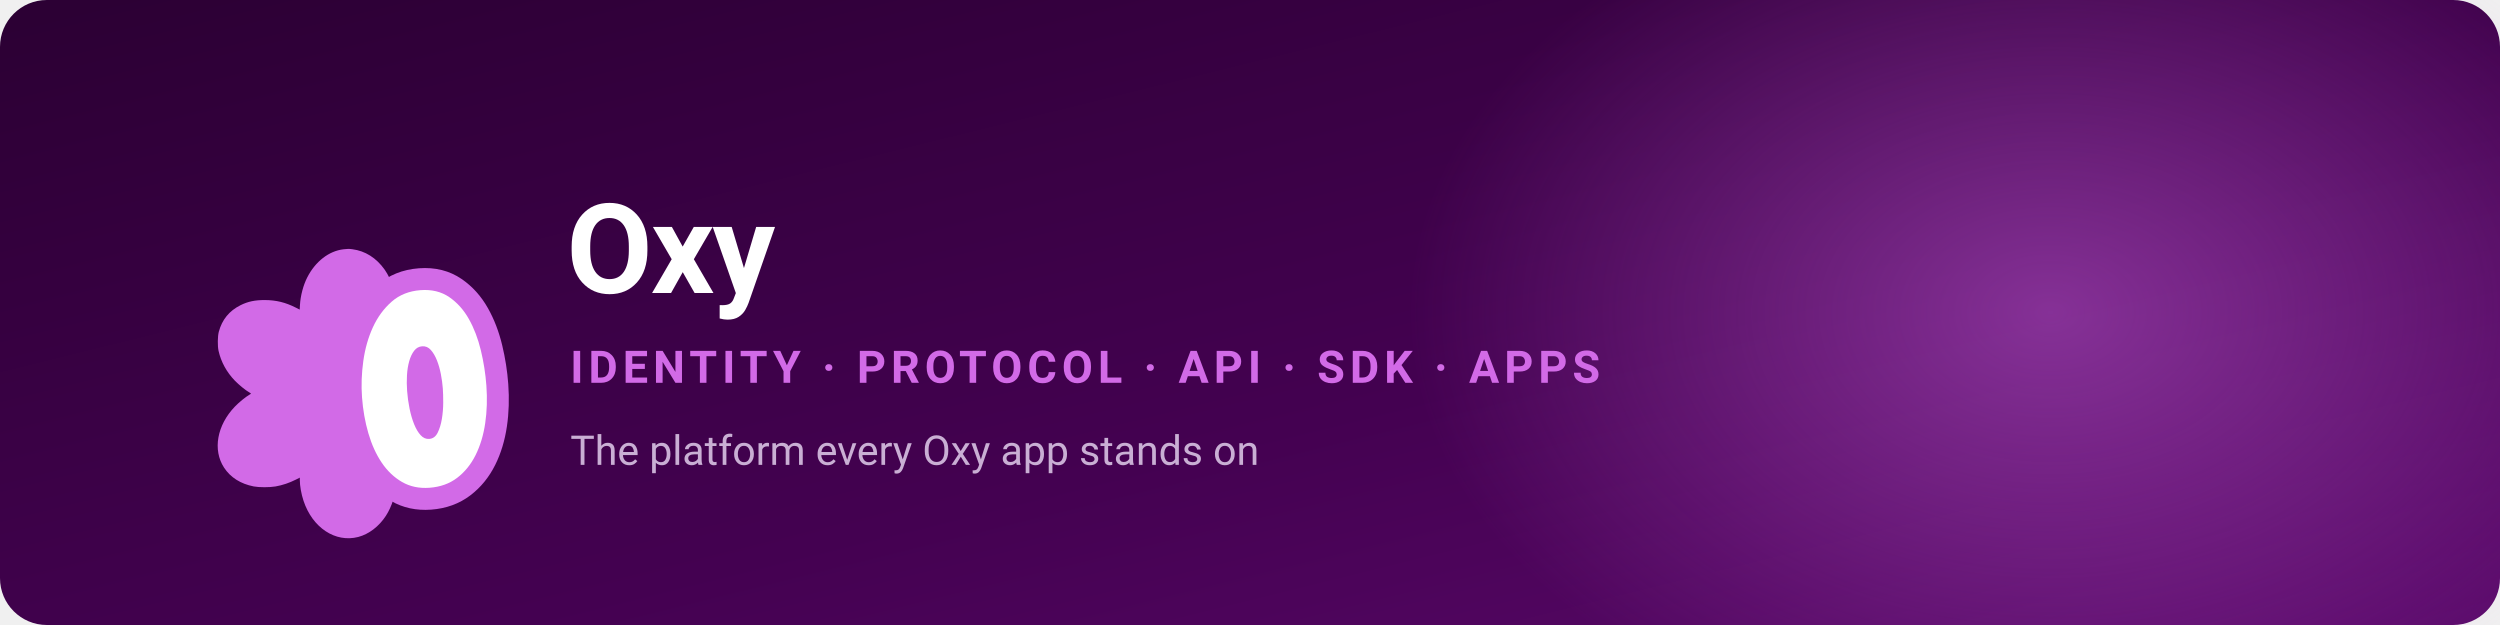
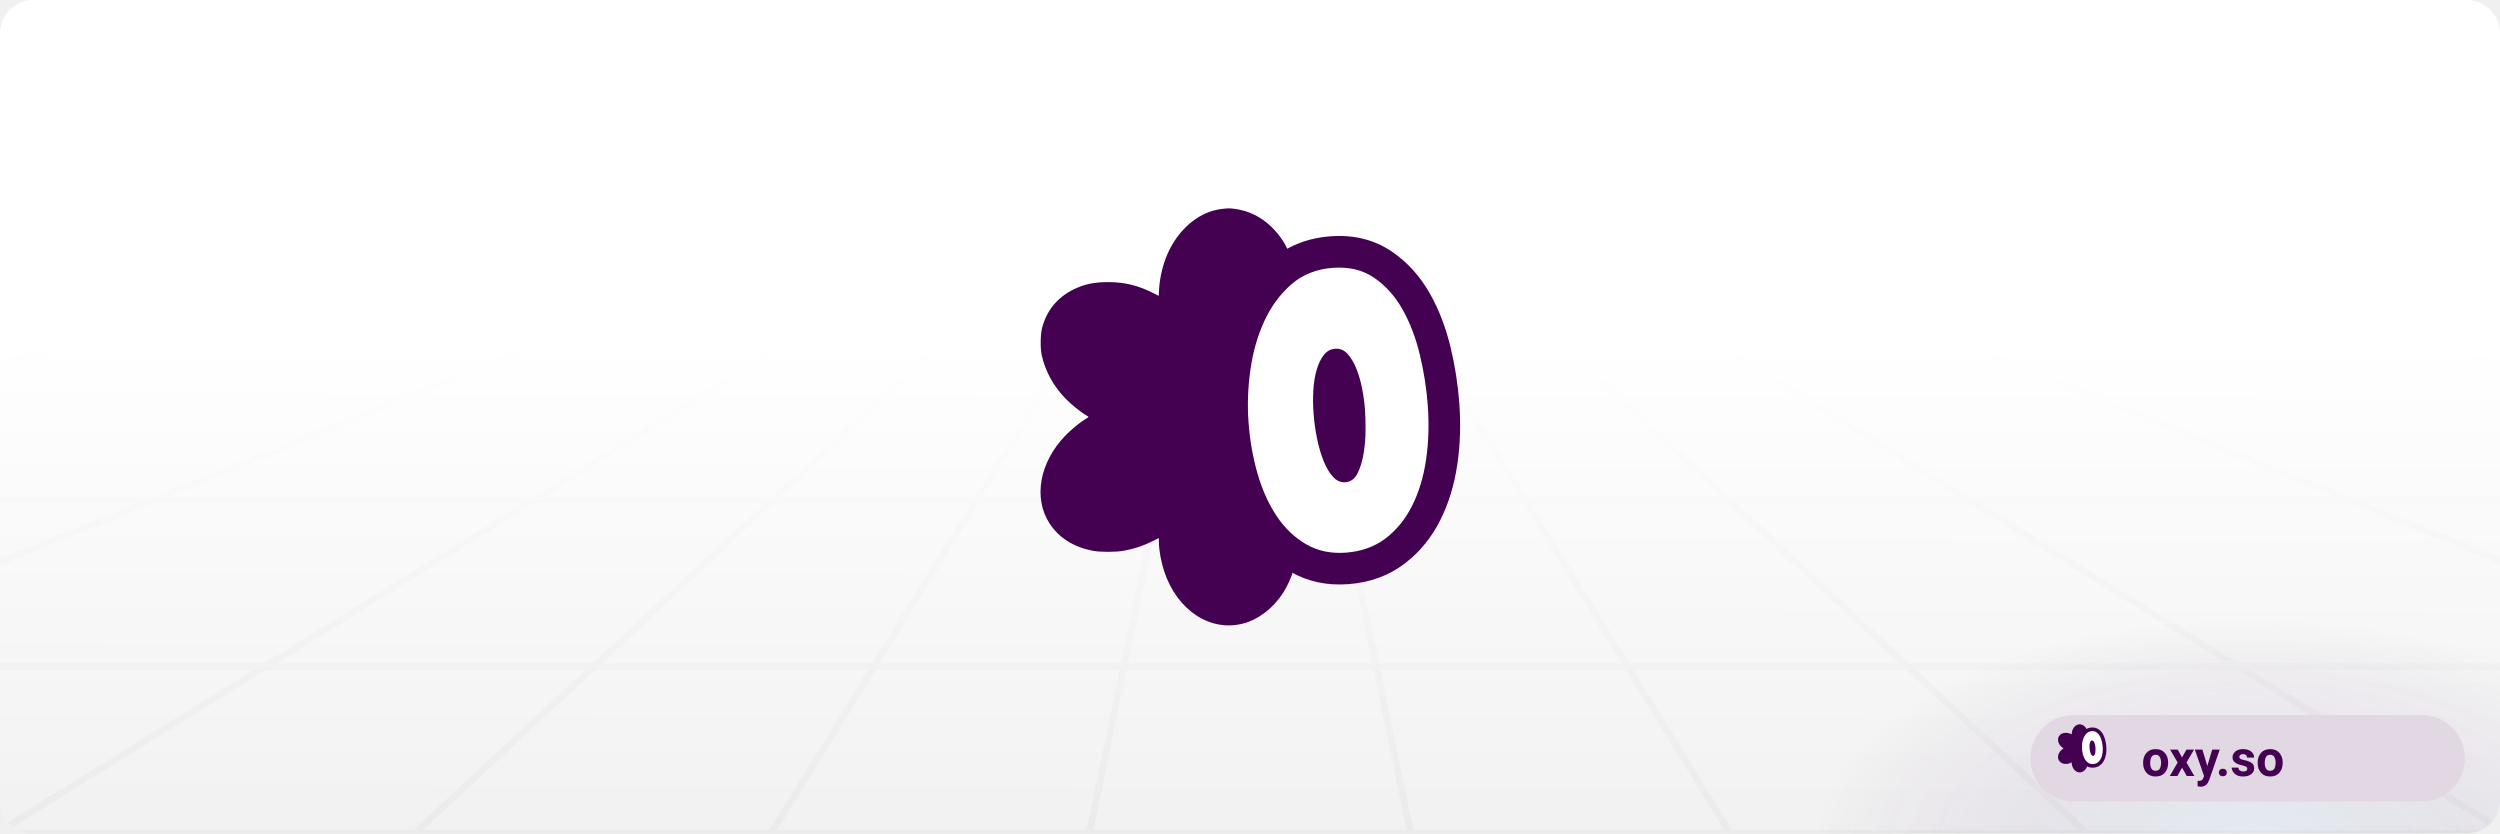
- <svg xmlns="http://www.w3.org/2000/svg" width="1280" height="320" viewBox="0 0 1280 320" role="img" aria-label="Oxy platform">
-   <defs>
-     <linearGradient id="fondo" x1="0" y1="0" x2="1" y2="1">
-       <stop offset="0%" stop-color="#2B0033" />
-       <stop offset="60%" stop-color="#440151" />
-       <stop offset="100%" stop-color="#5B0A6B" />
-     </linearGradient>
-     <radialGradient id="halo" cx="50%" cy="50%" r="50%">
-       <stop offset="0%" stop-color="#D26AE7" stop-opacity=".45" />
-       <stop offset="100%" stop-color="#D26AE7" stop-opacity="0" />
-     </radialGradient>
-     <style>
- @keyframes respira { 0%,100% { opacity:.55 } 50% { opacity:1 } }
- .halo { animation: respira 9s ease-in-out infinite; }
- </style>
-   </defs>
-   <rect width="1280" height="320" rx="24" fill="url(#fondo)" />
-   <ellipse class="halo" cx="1050" cy="160" rx="330" ry="230" fill="url(#halo)" />
-   <g transform="translate(96 84) scale(0.1535)">
+ <svg xmlns="http://www.w3.org/2000/svg" width="1500" height="500" viewBox="0 0 1500 500" fill="none">
+   <g clip-path="url(#clip0)">
+     <rect width="1500" height="500" />
+     <path d="M1 498L751 33L1501 498" stroke="#E9E9E9" stroke-width="4" stroke-linecap="round" />
+     <path d="M-397 498L751 33L1899 498" stroke="#E9E9E9" stroke-width="4" stroke-linecap="round" />
+     <path d="M-1136 498L751 33L2638 498" stroke="#E9E9E9" stroke-width="4" stroke-linecap="round" />
+     <path d="M251 498L750.5 33L1250 498" stroke="#E9E9E9" stroke-width="4" stroke-linecap="round" />
+     <path d="M464 498L750.474 33L1036.95 498" stroke="#E9E9E9" stroke-width="4" stroke-linecap="round" />
+     <path d="M654 498L750 33L846 498" stroke="#E9E9E9" stroke-width="4" stroke-linecap="round" />
+     <path class="line-100" d="M-128 500C1267.6 500 1624.83 500 1629 500" stroke="#E9E9E9" stroke-width="4" />
+     <path class="line-100" d="M-128 400C1267.6 400 1624.83 400 1629 400" stroke="#E9E9E9" stroke-width="4" />
+     <path class="line-75" d="M-128 300C1267.6 300 1624.83 300 1629 300" stroke="#E9E9E9" stroke-width="4" />
+     <path class="line-75" d="M-128 225C1267.6 225 1624.83 225 1629 225" stroke="#E9E9E9" stroke-width="4" />
+     <path class="line-50" d="M-128 175C1267.6 175 1624.83 175 1629 175" stroke="#E9E9E9" stroke-width="4" />
+     <rect width="1501" height="500" fill="url(#paint0_linear)" />
+     <ellipse opacity="0.58" cx="1350" cy="512" rx="262" ry="141" class="opacity-pulse" fill="url(#paint1_radial_14_2)" />
+     <rect x="1218.2" y="429" width="260.8" height="52" rx="26" fill="white" fill-opacity="0.95" />
+     <rect x="1218.2" y="429" width="260.8" height="52" rx="26" fill="#440151" fill-opacity="0.15" />
+     <text fill="#440151" xml:space="preserve" style="white-space: pre" font-family="-apple-system, BlinkMacSystemFont, 'Segoe UI', Roboto, Helvetica, Arial, sans-serif" font-size="30" font-weight="600" letter-spacing="0em">
+       <tspan x="1284.9" y="465.60">oxy.so</tspan>
+     </text>
+     <g transform="translate(1234.2 434.0) scale(0.02992)">
+       <g transform="translate(-80.58 -263.58)">
+         <defs>
+           <clipPath id="oxyBoton">
+             <path d="M0 0h1427v1151H0z" />
+           </clipPath>
+         </defs>
+         <path d="M520.434 284.25c-48.734 5.574-93.898 40.73-120.91 93.609-13.574 26.727-22.578 60.883-24.438 92.324l-.855 15.293-12.293-6.289c-34.871-17.723-66.168-25.441-103.758-25.582-33.156-.145-56.594 4.859-81.316 17.148-37.73 18.867-61.598 48.164-72.461 88.609-4 15.004-4.43 47.305-.855 63.598 8.289 36.871 26.727 70.742 54.309 99.469 13.719 14.148 36.016 32.301 48.02 39.016 3.145 1.859 5.859 3.715 5.859 4.145 0 .43-2.574 2.289-5.719 4.145-12.289 7.004-34.297 25.012-47.875 39.16-59.883 62.168-74.602 144.773-36.301 203.512 21.438 32.871 55.309 54.309 99.184 62.883 17.578 3.43 53.449 3.43 72.742 0 23.727-4.289 45.449-11.574 67.887-22.867l13.004-6.574v8.289c0 19.152 4.859 46.449 12.293 68.887 29.727 90.035 106.328 140.629 182.645 120.762 35.445-9.289 69.316-35.156 92.324-70.742 19.723-30.582 33.016-72.602 35.301-111.758l.859-15.152 12.719 6.434c36.016 18.008 66.742 25.438 105.473 25.297 36.156-.145 62.598-6.863 90.75-23.297 14.719-8.574 36.301-29.871 44.875-44.16 14.008-23.297 19.008-41.875 19.152-70.316.141-29.152-3.859-46.16-17.578-75.316-16.578-35.016-49.023-71.172-83.18-92.324-5.285-3.285-9.719-6.289-9.719-6.715 0-.43 4.434-3.43 9.719-6.719 24.152-15.004 52.453-42.445 68.172-66.168 25.438-38.16 36.871-79.32 32.301-116.621-7.719-62.168-52.023-106.758-119.48-120.051-19.008-3.855-54.879-3.57-75.746.574-21.723 4.285-39.73 10.289-60.309 20.293l-17.578 8.434v-8.148c0-40.301-16.578-91.895-40.16-125.336-27.727-39.016-64.883-62.453-107.617-67.887-12.719-1.57-14.148-1.57-29.438.145zm0 0" fill="#440151" />
+         <g clip-path="url(#oxyBoton)" transform="translate(465 188)">
+           <path d="M347.553 964.677c-49.27 3.621-93.691-5.957-133.258-28.734-36.379-20.941-67.094-49.977-92.145-87.105-23.004-34.09-41.059-73.633-54.164-118.633-12.414-42.617-20.359-87.602-23.84-134.949-3.277-44.582-1.684-90.027 4.781-136.344 6.738-48.277 19.414-92.664 38.023-133.156 19.957-43.418 46.867-79.98 80.73-109.688 38.34-33.637 84.801-52.461 139.383-56.469 54.18-3.984 101.57 7.918 142.18 35.699 35.922 24.574 65.297 57.184 88.133 97.82 20.57 36.609 36.332 77.668 47.285 123.18 10.301 42.797 17.043 85.887 20.23 129.258 3.621 49.27 2.117 96.441-4.516 141.523-6.984 47.473-19.988 90.266-39.008 128.375-20.594 41.273-48.125 75.051-82.586 101.336-36.992 28.211-80.738 44.176-131.23 47.887zm-10.727-145.918c21.562-1.586 39.305-7.688 53.227-18.305 16.453-12.551 29.918-29.328 40.402-50.332 12.062-24.168 20.449-52.281 25.168-84.34 5.066-34.449 6.184-70.949 3.352-109.5-2.605-35.438-8.125-70.688-16.562-105.75-7.789-32.348-18.652-60.93-32.59-85.742-11.676-20.777-26.074-37.023-43.195-48.738-12.43-8.504-28.711-12.016-48.84-10.535-21.977 1.613-39.852 8.461-53.617 20.535-18.242 16.004-33 36.273-44.273 60.805-12.617 27.453-21.305 58.215-26.062 92.281-5.027 36.035-6.285 71.164-3.77 105.395 2.727 37.094 8.859 72.012 18.395 104.754 8.844 30.359 20.504 56.266 34.977 77.719 12.422 18.41 27.039 32.457 43.848 42.133 13.621 7.84 30.137 11.047 49.543 9.621zm-13.77-326.008c5.336-.391 10.48-1.961 15.434-4.703 4.352-2.41 7.855-5.328 10.512-8.75-1.223 1.574-2.566 4.922-4.031 10.051-2.562 8.949-4.184 19.379-4.863 31.297-.809 14.156-.688 28.371.363 42.645 1.219 16.59 3.504 33.113 6.863 49.57 3.086 15.129 6.902 28.312 11.445 39.551 2.898 7.16 5.488 11.98 7.777 14.461-2.855-3.094-6.648-5.668-11.387-7.719-6.246-2.707-12.676-3.816-19.281-3.328-7.824.574-15.047 3.297-21.668 8.172-4.828 3.555-8.27 7.398-10.32 11.535 3.176-6.398 5.637-14.891 7.387-25.469 2.297-13.863 3.461-28.156 3.492-42.883.039-16.836-.332-30.527-1.105-41.07-.91-12.371-2.703-25.539-5.379-39.496-2.348-12.23-5.453-23.223-9.316-32.977-2.395-6.035-4.746-10.355-7.062-12.961 3.27 3.68 7.539 6.645 12.809 8.887 6.059 2.578 12.172 3.641 18.332 3.188zm-10.723-145.918c17.422-1.281 33.98 1.418 49.684 8.102 14.906 6.344 28.008 15.871 39.297 28.586 13.73 15.457 24.957 34.191 33.68 56.207 7.254 18.297 12.918 38.07 16.992 59.328 3.746 19.527 6.281 38.305 7.605 56.332 1.047 14.223 1.547 31.598 1.5 52.121-.051 22.637-1.871 44.785-5.453 66.445-4.129 24.941-11.016 47.137-20.656 66.582-8.461 17.059-19.801 30.824-34.027 41.293-16.02 11.789-34.133 18.43-54.34 19.914-17.301 1.27-33.828-1.504-49.574-8.32-14.238-6.164-26.934-15.301-38.09-27.406-14.316-15.543-26.254-35.121-35.809-58.742-7.902-19.543-14.293-41.266-19.168-65.172-4.605-22.574-7.746-45.27-9.426-68.086-1.516-20.629-1.688-41.199-.516-61.715 1.301-22.754 4.723-43.82 10.27-63.203 6.637-23.199 16.324-43.016 29.062-59.445 9.637-12.43 21.047-22.293 34.238-29.598 13.789-7.637 28.699-12.047 44.73-13.223zm0 0" fill="#440151" />
+           <path d="M342.19 891.704c-34.344 2.531-64.812-3.855-91.406-19.156-26.594-15.312-49.262-36.852-68-64.625-18.73-27.781-33.586-60.504-44.562-98.172-10.969-37.676-18.004-77.625-21.109-119.844-2.895-39.406-1.469-79.695 4.281-120.875 5.75-41.176 16.426-78.75 32.031-112.719 15.613-33.977 36.445-62.395 62.5-85.25 26.051-22.852 58.219-35.688 96.5-38.5 37.145-2.727 68.977 4.98 95.5 23.125 26.52 18.137 48.406 42.562 65.656 73.281 17.258 30.711 30.57 65.531 39.938 104.469 9.375 38.93 15.508 78.094 18.406 117.5 3.227 43.906 1.914 85.746-3.938 125.516-5.844 39.762-16.539 75.211-32.078 106.344-15.543 31.137-36.043 56.414-61.5 75.828-25.449 19.406-56.188 30.43-92.219 33.078zm-24.5-471.891c-10.699.781-19.539 5.672-26.516 14.672-6.98 8.992-12.496 20.57-16.547 34.734-4.043 14.168-6.562 29.922-7.562 47.266-.992 17.336-.844 34.73.438 52.188 1.445 19.699 4.16 39.305 8.141 58.812 3.988 19.512 9.094 36.965 15.312 52.359 6.227 15.398 13.492 27.602 21.797 36.609 8.301 9 17.801 13.109 28.5 12.328 12.383-.914 21.781-7.832 28.188-20.75 6.406-12.914 11.078-28.254 14.016-46.016 2.945-17.758 4.441-35.977 4.484-54.656.039-18.688-.398-34.219-1.312-46.594-1.117-15.195-3.281-31.172-6.5-47.922-3.211-16.75-7.594-32.133-13.156-46.156-5.555-14.02-12.34-25.547-20.359-34.578-8.023-9.031-17.664-13.129-28.922-12.297z" fill="#FFFFFF" />
+         </g>
+       </g>
+     </g>
+   </g>
+   <g transform="translate(598.20 51.66) scale(0.25926)">
    <defs>
-       <clipPath id="lc">
+       <clipPath id="oxyMarca">
        <path d="M0 0h1427v1151H0z" />
      </clipPath>
    </defs>
-     <path d="M520.434 284.25c-48.734 5.574-93.898 40.73-120.91 93.609-13.574 26.727-22.578 60.883-24.438 92.324l-.855 15.293-12.293-6.289c-34.871-17.723-66.168-25.441-103.758-25.582-33.156-.145-56.594 4.859-81.316 17.148-37.73 18.867-61.598 48.164-72.461 88.609-4 15.004-4.43 47.305-.855 63.598 8.289 36.871 26.727 70.742 54.309 99.469 13.719 14.148 36.016 32.301 48.02 39.016 3.145 1.859 5.859 3.715 5.859 4.145 0 .43-2.574 2.289-5.719 4.145-12.289 7.004-34.297 25.012-47.875 39.16-59.883 62.168-74.602 144.773-36.301 203.512 21.438 32.871 55.309 54.309 99.184 62.883 17.578 3.43 53.449 3.43 72.742 0 23.727-4.289 45.449-11.574 67.887-22.867l13.004-6.574v8.289c0 19.152 4.859 46.449 12.293 68.887 29.727 90.035 106.328 140.629 182.645 120.762 35.445-9.289 69.316-35.156 92.324-70.742 19.723-30.582 33.016-72.602 35.301-111.758l.859-15.152 12.719 6.434c36.016 18.008 66.742 25.438 105.473 25.297 36.156-.145 62.598-6.863 90.75-23.297 14.719-8.574 36.301-29.871 44.875-44.16 14.008-23.297 19.008-41.875 19.152-70.316.141-29.152-3.859-46.16-17.578-75.316-16.578-35.016-49.023-71.172-83.18-92.324-5.285-3.285-9.719-6.289-9.719-6.715 0-.43 4.434-3.43 9.719-6.719 24.152-15.004 52.453-42.445 68.172-66.168 25.438-38.16 36.871-79.32 32.301-116.621-7.719-62.168-52.023-106.758-119.48-120.051-19.008-3.855-54.879-3.57-75.746.574-21.723 4.285-39.73 10.289-60.309 20.293l-17.578 8.434v-8.148c0-40.301-16.578-91.895-40.16-125.336-27.727-39.016-64.883-62.453-107.617-67.887-12.719-1.57-14.148-1.57-29.438.145zm0 0" fill="#D26AE7" />
-     <g clip-path="url(#lc)" transform="translate(465 188)">
-       <path d="M347.553 964.677c-49.27 3.621-93.691-5.957-133.258-28.734-36.379-20.941-67.094-49.977-92.145-87.105-23.004-34.09-41.059-73.633-54.164-118.633-12.414-42.617-20.359-87.602-23.84-134.949-3.277-44.582-1.684-90.027 4.781-136.344 6.738-48.277 19.414-92.664 38.023-133.156 19.957-43.418 46.867-79.98 80.73-109.688 38.34-33.637 84.801-52.461 139.383-56.469 54.18-3.984 101.57 7.918 142.18 35.699 35.922 24.574 65.297 57.184 88.133 97.82 20.57 36.609 36.332 77.668 47.285 123.18 10.301 42.797 17.043 85.887 20.23 129.258 3.621 49.27 2.117 96.441-4.516 141.523-6.984 47.473-19.988 90.266-39.008 128.375-20.594 41.273-48.125 75.051-82.586 101.336-36.992 28.211-80.738 44.176-131.23 47.887zm-10.727-145.918c21.562-1.586 39.305-7.688 53.227-18.305 16.453-12.551 29.918-29.328 40.402-50.332 12.062-24.168 20.449-52.281 25.168-84.34 5.066-34.449 6.184-70.949 3.352-109.5-2.605-35.438-8.125-70.688-16.562-105.75-7.789-32.348-18.652-60.93-32.59-85.742-11.676-20.777-26.074-37.023-43.195-48.738-12.43-8.504-28.711-12.016-48.84-10.535-21.977 1.613-39.852 8.461-53.617 20.535-18.242 16.004-33 36.273-44.273 60.805-12.617 27.453-21.305 58.215-26.062 92.281-5.027 36.035-6.285 71.164-3.77 105.395 2.727 37.094 8.859 72.012 18.395 104.754 8.844 30.359 20.504 56.266 34.977 77.719 12.422 18.41 27.039 32.457 43.848 42.133 13.621 7.84 30.137 11.047 49.543 9.621zm-13.77-326.008c5.336-.391 10.48-1.961 15.434-4.703 4.352-2.41 7.855-5.328 10.512-8.75-1.223 1.574-2.566 4.922-4.031 10.051-2.562 8.949-4.184 19.379-4.863 31.297-.809 14.156-.688 28.371.363 42.645 1.219 16.59 3.504 33.113 6.863 49.57 3.086 15.129 6.902 28.312 11.445 39.551 2.898 7.16 5.488 11.98 7.777 14.461-2.855-3.094-6.648-5.668-11.387-7.719-6.246-2.707-12.676-3.816-19.281-3.328-7.824.574-15.047 3.297-21.668 8.172-4.828 3.555-8.27 7.398-10.32 11.535 3.176-6.398 5.637-14.891 7.387-25.469 2.297-13.863 3.461-28.156 3.492-42.883.039-16.836-.332-30.527-1.105-41.07-.91-12.371-2.703-25.539-5.379-39.496-2.348-12.23-5.453-23.223-9.316-32.977-2.395-6.035-4.746-10.355-7.062-12.961 3.27 3.68 7.539 6.645 12.809 8.887 6.059 2.578 12.172 3.641 18.332 3.188zm-10.723-145.918c17.422-1.281 33.98 1.418 49.684 8.102 14.906 6.344 28.008 15.871 39.297 28.586 13.73 15.457 24.957 34.191 33.68 56.207 7.254 18.297 12.918 38.07 16.992 59.328 3.746 19.527 6.281 38.305 7.605 56.332 1.047 14.223 1.547 31.598 1.5 52.121-.051 22.637-1.871 44.785-5.453 66.445-4.129 24.941-11.016 47.137-20.656 66.582-8.461 17.059-19.801 30.824-34.027 41.293-16.02 11.789-34.133 18.43-54.34 19.914-17.301 1.27-33.828-1.504-49.574-8.32-14.238-6.164-26.934-15.301-38.09-27.406-14.316-15.543-26.254-35.121-35.809-58.742-7.902-19.543-14.293-41.266-19.168-65.172-4.605-22.574-7.746-45.27-9.426-68.086-1.516-20.629-1.688-41.199-.516-61.715 1.301-22.754 4.723-43.82 10.27-63.203 6.637-23.199 16.324-43.016 29.062-59.445 9.637-12.43 21.047-22.293 34.238-29.598 13.789-7.637 28.699-12.047 44.73-13.223zm0 0" fill="#D26AE7" />
+     <path d="M520.434 284.25c-48.734 5.574-93.898 40.73-120.91 93.609-13.574 26.727-22.578 60.883-24.438 92.324l-.855 15.293-12.293-6.289c-34.871-17.723-66.168-25.441-103.758-25.582-33.156-.145-56.594 4.859-81.316 17.148-37.73 18.867-61.598 48.164-72.461 88.609-4 15.004-4.43 47.305-.855 63.598 8.289 36.871 26.727 70.742 54.309 99.469 13.719 14.148 36.016 32.301 48.02 39.016 3.145 1.859 5.859 3.715 5.859 4.145 0 .43-2.574 2.289-5.719 4.145-12.289 7.004-34.297 25.012-47.875 39.16-59.883 62.168-74.602 144.773-36.301 203.512 21.438 32.871 55.309 54.309 99.184 62.883 17.578 3.43 53.449 3.43 72.742 0 23.727-4.289 45.449-11.574 67.887-22.867l13.004-6.574v8.289c0 19.152 4.859 46.449 12.293 68.887 29.727 90.035 106.328 140.629 182.645 120.762 35.445-9.289 69.316-35.156 92.324-70.742 19.723-30.582 33.016-72.602 35.301-111.758l.859-15.152 12.719 6.434c36.016 18.008 66.742 25.438 105.473 25.297 36.156-.145 62.598-6.863 90.75-23.297 14.719-8.574 36.301-29.871 44.875-44.16 14.008-23.297 19.008-41.875 19.152-70.316.141-29.152-3.859-46.16-17.578-75.316-16.578-35.016-49.023-71.172-83.18-92.324-5.285-3.285-9.719-6.289-9.719-6.715 0-.43 4.434-3.43 9.719-6.719 24.152-15.004 52.453-42.445 68.172-66.168 25.438-38.16 36.871-79.32 32.301-116.621-7.719-62.168-52.023-106.758-119.48-120.051-19.008-3.855-54.879-3.57-75.746.574-21.723 4.285-39.73 10.289-60.309 20.293l-17.578 8.434v-8.148c0-40.301-16.578-91.895-40.16-125.336-27.727-39.016-64.883-62.453-107.617-67.887-12.719-1.57-14.148-1.57-29.438.145zm0 0" fill="#440151" />
+     <g clip-path="url(#oxyMarca)" transform="translate(465 188)">
+       <path d="M347.553 964.677c-49.27 3.621-93.691-5.957-133.258-28.734-36.379-20.941-67.094-49.977-92.145-87.105-23.004-34.09-41.059-73.633-54.164-118.633-12.414-42.617-20.359-87.602-23.84-134.949-3.277-44.582-1.684-90.027 4.781-136.344 6.738-48.277 19.414-92.664 38.023-133.156 19.957-43.418 46.867-79.98 80.73-109.688 38.34-33.637 84.801-52.461 139.383-56.469 54.18-3.984 101.57 7.918 142.18 35.699 35.922 24.574 65.297 57.184 88.133 97.82 20.57 36.609 36.332 77.668 47.285 123.18 10.301 42.797 17.043 85.887 20.23 129.258 3.621 49.27 2.117 96.441-4.516 141.523-6.984 47.473-19.988 90.266-39.008 128.375-20.594 41.273-48.125 75.051-82.586 101.336-36.992 28.211-80.738 44.176-131.23 47.887zm-10.727-145.918c21.562-1.586 39.305-7.688 53.227-18.305 16.453-12.551 29.918-29.328 40.402-50.332 12.062-24.168 20.449-52.281 25.168-84.34 5.066-34.449 6.184-70.949 3.352-109.5-2.605-35.438-8.125-70.688-16.562-105.75-7.789-32.348-18.652-60.93-32.59-85.742-11.676-20.777-26.074-37.023-43.195-48.738-12.43-8.504-28.711-12.016-48.84-10.535-21.977 1.613-39.852 8.461-53.617 20.535-18.242 16.004-33 36.273-44.273 60.805-12.617 27.453-21.305 58.215-26.062 92.281-5.027 36.035-6.285 71.164-3.77 105.395 2.727 37.094 8.859 72.012 18.395 104.754 8.844 30.359 20.504 56.266 34.977 77.719 12.422 18.41 27.039 32.457 43.848 42.133 13.621 7.84 30.137 11.047 49.543 9.621zm-13.77-326.008c5.336-.391 10.48-1.961 15.434-4.703 4.352-2.41 7.855-5.328 10.512-8.75-1.223 1.574-2.566 4.922-4.031 10.051-2.562 8.949-4.184 19.379-4.863 31.297-.809 14.156-.688 28.371.363 42.645 1.219 16.59 3.504 33.113 6.863 49.57 3.086 15.129 6.902 28.312 11.445 39.551 2.898 7.16 5.488 11.98 7.777 14.461-2.855-3.094-6.648-5.668-11.387-7.719-6.246-2.707-12.676-3.816-19.281-3.328-7.824.574-15.047 3.297-21.668 8.172-4.828 3.555-8.27 7.398-10.32 11.535 3.176-6.398 5.637-14.891 7.387-25.469 2.297-13.863 3.461-28.156 3.492-42.883.039-16.836-.332-30.527-1.105-41.07-.91-12.371-2.703-25.539-5.379-39.496-2.348-12.23-5.453-23.223-9.316-32.977-2.395-6.035-4.746-10.355-7.062-12.961 3.27 3.68 7.539 6.645 12.809 8.887 6.059 2.578 12.172 3.641 18.332 3.188zm-10.723-145.918c17.422-1.281 33.98 1.418 49.684 8.102 14.906 6.344 28.008 15.871 39.297 28.586 13.73 15.457 24.957 34.191 33.68 56.207 7.254 18.297 12.918 38.07 16.992 59.328 3.746 19.527 6.281 38.305 7.605 56.332 1.047 14.223 1.547 31.598 1.5 52.121-.051 22.637-1.871 44.785-5.453 66.445-4.129 24.941-11.016 47.137-20.656 66.582-8.461 17.059-19.801 30.824-34.027 41.293-16.02 11.789-34.133 18.43-54.34 19.914-17.301 1.27-33.828-1.504-49.574-8.32-14.238-6.164-26.934-15.301-38.09-27.406-14.316-15.543-26.254-35.121-35.809-58.742-7.902-19.543-14.293-41.266-19.168-65.172-4.605-22.574-7.746-45.27-9.426-68.086-1.516-20.629-1.688-41.199-.516-61.715 1.301-22.754 4.723-43.82 10.27-63.203 6.637-23.199 16.324-43.016 29.062-59.445 9.637-12.43 21.047-22.293 34.238-29.598 13.789-7.637 28.699-12.047 44.73-13.223zm0 0" fill="#440151" />
      <path d="M342.19 891.704c-34.344 2.531-64.812-3.855-91.406-19.156-26.594-15.312-49.262-36.852-68-64.625-18.73-27.781-33.586-60.504-44.562-98.172-10.969-37.676-18.004-77.625-21.109-119.844-2.895-39.406-1.469-79.695 4.281-120.875 5.75-41.176 16.426-78.75 32.031-112.719 15.613-33.977 36.445-62.395 62.5-85.25 26.051-22.852 58.219-35.688 96.5-38.5 37.145-2.727 68.977 4.98 95.5 23.125 26.52 18.137 48.406 42.562 65.656 73.281 17.258 30.711 30.57 65.531 39.938 104.469 9.375 38.93 15.508 78.094 18.406 117.5 3.227 43.906 1.914 85.746-3.938 125.516-5.844 39.762-16.539 75.211-32.078 106.344-15.543 31.137-36.043 56.414-61.5 75.828-25.449 19.406-56.188 30.43-92.219 33.078zm-24.5-471.891c-10.699.781-19.539 5.672-26.516 14.672-6.98 8.992-12.496 20.57-16.547 34.734-4.043 14.168-6.562 29.922-7.562 47.266-.992 17.336-.844 34.73.438 52.188 1.445 19.699 4.16 39.305 8.141 58.812 3.988 19.512 9.094 36.965 15.312 52.359 6.227 15.398 13.492 27.602 21.797 36.609 8.301 9 17.801 13.109 28.5 12.328 12.383-.914 21.781-7.832 28.188-20.75 6.406-12.914 11.078-28.254 14.016-46.016 2.945-17.758 4.441-35.977 4.484-54.656.039-18.688-.398-34.219-1.312-46.594-1.117-15.195-3.281-31.172-6.5-47.922-3.211-16.75-7.594-32.133-13.156-46.156-5.555-14.02-12.34-25.547-20.359-34.578-8.023-9.031-17.664-13.129-28.922-12.297z" fill="#FFFFFF" />
    </g>
  </g>
-   <text x="290" y="150" fill="#FFFFFF" font-family="-apple-system, BlinkMacSystemFont, 'Segoe UI', Roboto, Helvetica, Arial, sans-serif" font-size="64" font-weight="700" letter-spacing="-1">Oxy</text>
-   <text x="292" y="196" fill="#D26AE7" font-family="-apple-system, BlinkMacSystemFont, 'Segoe UI', Roboto, Helvetica, Arial, sans-serif" font-size="23" font-weight="600" letter-spacing="2.6">IDENTITY · PROTOCOL · API · SDK · APPS</text>
-   <text x="292" y="238" fill="#C9AFD4" font-family="-apple-system, BlinkMacSystemFont, 'Segoe UI', Roboto, Helvetica, Arial, sans-serif" font-size="21" font-weight="400">The platform every Oxy app stands on</text>
+   <defs>
+     <linearGradient id="paint0_linear" x1="751" y1="205.5" x2="750.5" y2="526.104" gradientUnits="userSpaceOnUse">
+       <stop stop-color="white" />
+       <stop offset="1" stop-color="white" stop-opacity="0" />
+     </linearGradient>
+     <radialGradient id="paint1_radial_14_2" cx="0" cy="0" r="1" gradientUnits="userSpaceOnUse" gradientTransform="translate(1350.5 512) rotate(90) scale(141 262.5)">
+       <stop stop-color="#B5E1FF" stop-opacity="0.35" />
+       <stop offset="1" stop-color="#440151" stop-opacity="0" />
+     </radialGradient>
+     <clipPath id="clip0">
+       <rect width="1500" height="500" rx="20" />
+     </clipPath>
+   </defs>
+   <style type="text/css">
+ @keyframes move-100 {
+   from {transform: translateY(0)}
+   to {transform: translateY(-100px)}
+ }
+ @keyframes move-75 {
+   from {transform: translateY(0)}
+   to {transform: translateY(-75px)}
+ }
+ @keyframes move-50 {
+   from {transform: translateY(0)}
+   to {transform: translateY(-50px)}
+ }
+ @keyframes pulse-opacity {
+   0%, 100% {opacity: 0.5}
+   50% {opacity: 1}
+ }
+ .opacity-pulse {
+   animation: pulse-opacity 10s infinite;
+ }
+ .line-100 {
+   animation: move-100 4s infinite linear;
+ }
+ .line-75 {
+   animation: move-75 4s infinite linear;
+ }
+ .line-50 {
+   animation: move-50 4s infinite linear;
+ }
+ </style>
</svg>
